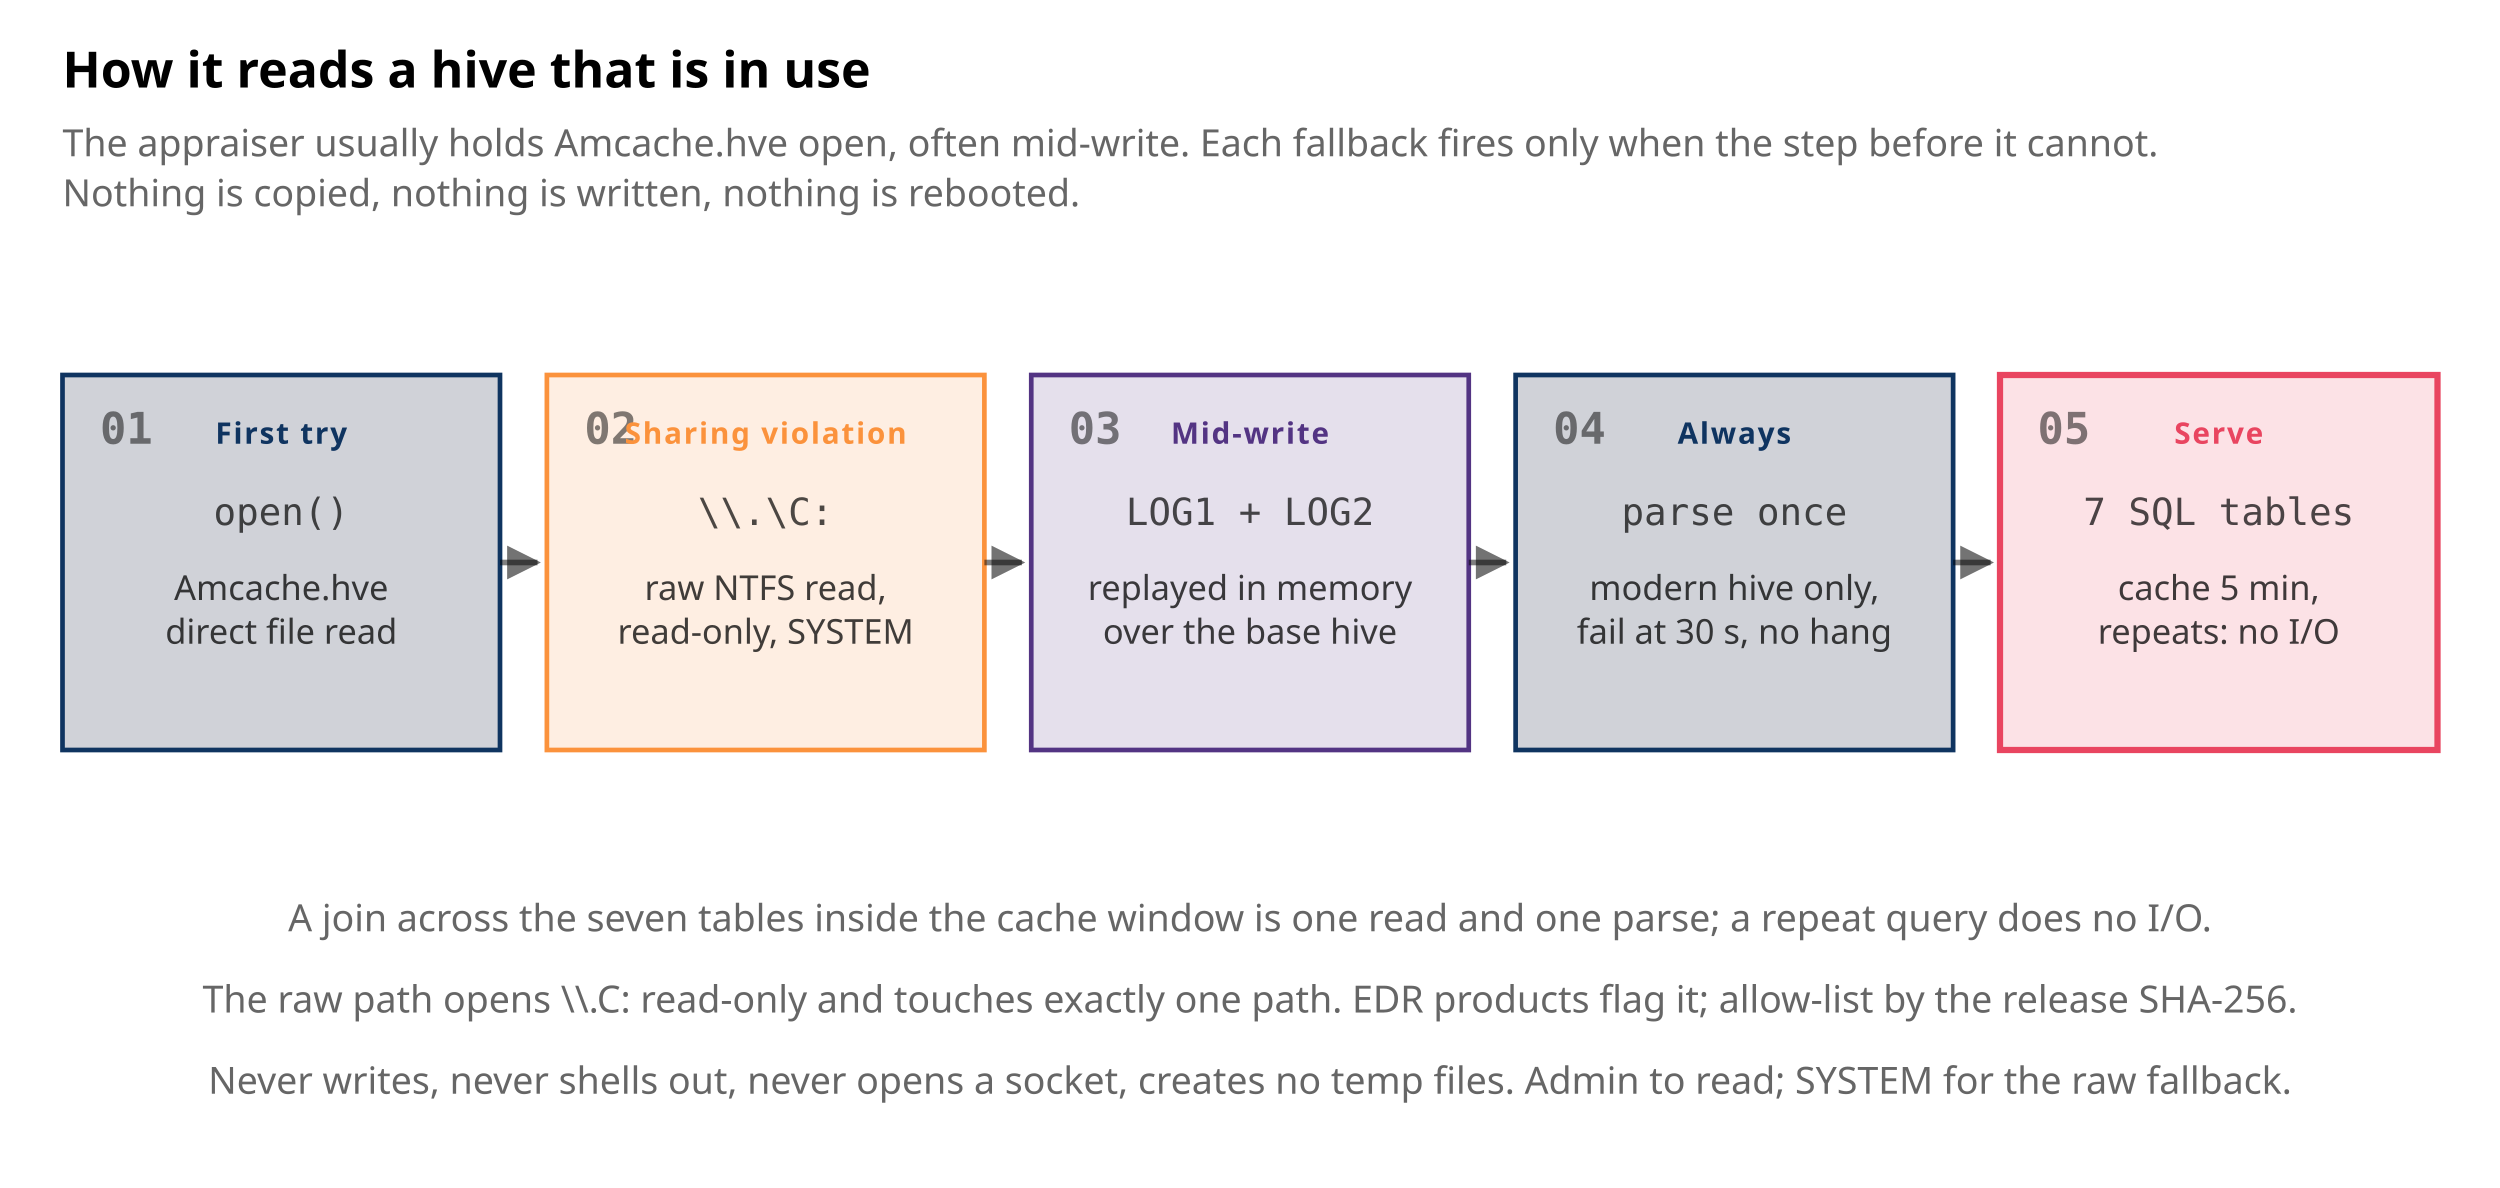
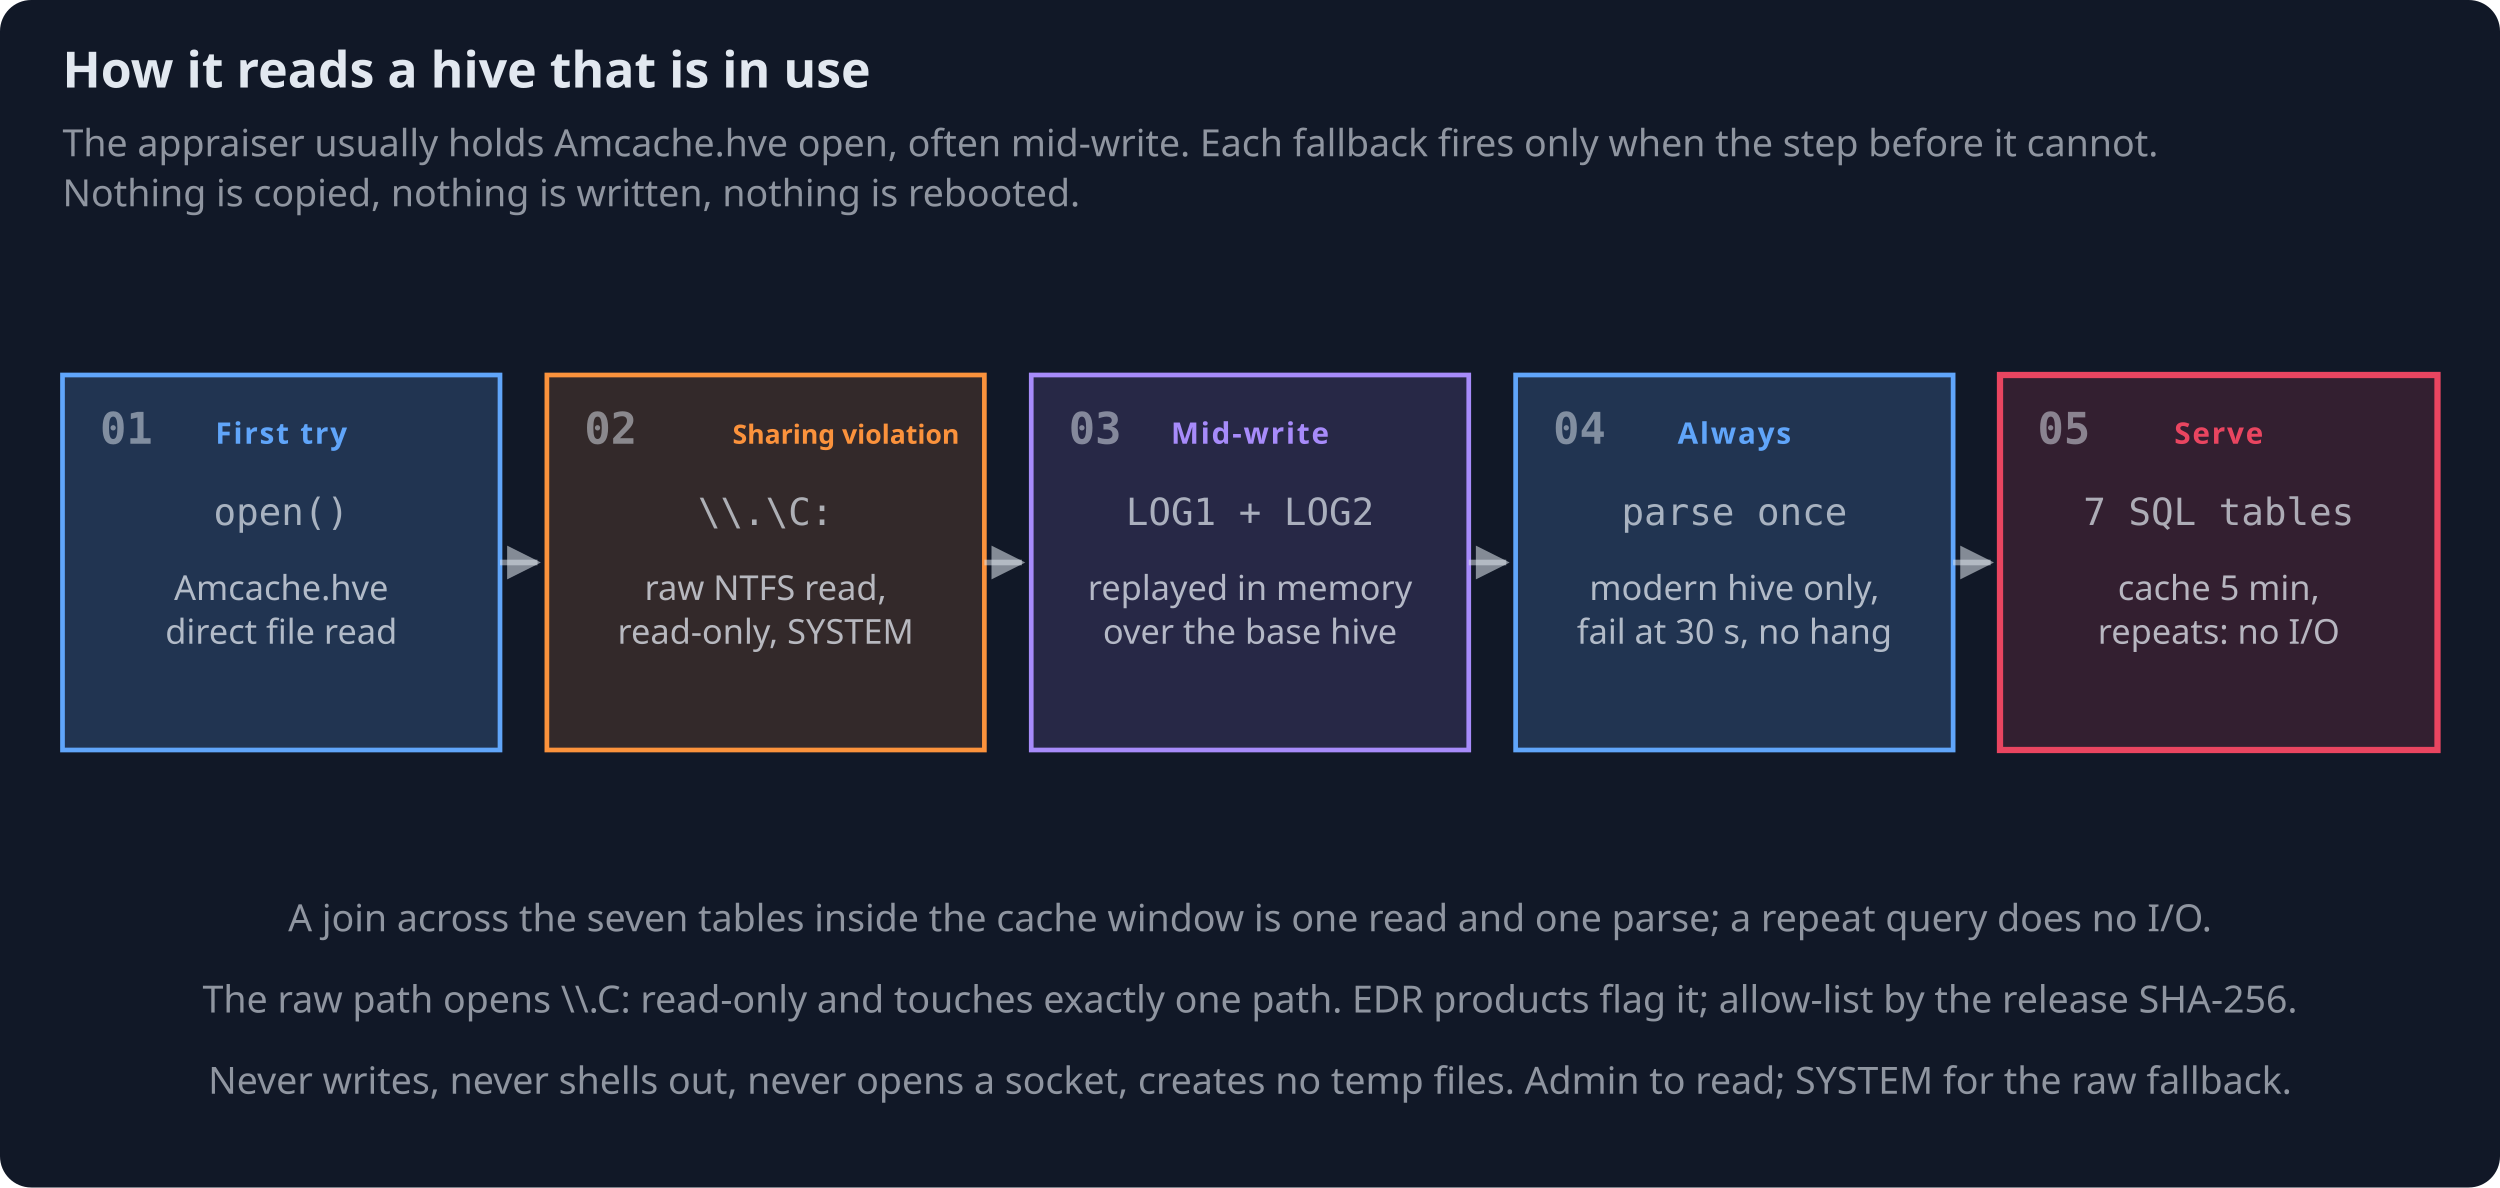
- <svg xmlns="http://www.w3.org/2000/svg" viewBox="0 0 800 380" width="100%" style="max-width: 800px; height: auto;" role="img" aria-label="Read path for a locked Amcache.hve: an ordinary open first, a read-only raw NTFS read of the volume when the appraiser holds the hive open, in-memory replay of LOG1 and LOG2 when the hive is mid-write, a single parse of the modern hive format that fails at thirty seconds instead of hanging, and seven SQL tables cached for five minutes so repeat queries do no I/O">
+ <svg xmlns="http://www.w3.org/2000/svg" viewBox="0 0 800 380" width="100%" style="max-width: 800px; height: auto; color: #e2e8f0;" role="img" aria-label="Read path for a locked Amcache.hve: an ordinary open first, a read-only raw NTFS read of the volume when the appraiser holds the hive open, in-memory replay of LOG1 and LOG2 when the hive is mid-write, a single parse of the modern hive format that fails at thirty seconds instead of hanging, and seven SQL tables cached for five minutes so repeat queries do no I/O">
  <style>
-     .step1 { fill: #16213e; fill-opacity: 0.20; stroke: #0f3460; stroke-width: 1.5; }
+     .step1 { fill: #60a5fa; fill-opacity: 0.20; stroke: #60a5fa; stroke-width: 1.5; }
    .step2 { fill: #fb923c; fill-opacity: 0.15; stroke: #fb923c; stroke-width: 1.5; }
-     .step3 { fill: #533483; fill-opacity: 0.15; stroke: #533483; stroke-width: 1.5; }
-     .step4 { fill: #16213e; fill-opacity: 0.20; stroke: #0f3460; stroke-width: 1.5; }
+     .step3 { fill: #a78bfa; fill-opacity: 0.15; stroke: #a78bfa; stroke-width: 1.5; }
+     .step4 { fill: #60a5fa; fill-opacity: 0.20; stroke: #60a5fa; stroke-width: 1.5; }
    .step5 { fill: #e94560; fill-opacity: 0.16; stroke: #e94560; stroke-width: 2; }
    .title    { font: 600 16px ui-sans-serif, system-ui, sans-serif; fill: currentColor; }
    .subtitle { font: 12px ui-sans-serif, system-ui, sans-serif; fill: currentColor; fill-opacity: 0.6; }
    .step-num { font: 700 14px ui-monospace, SFMono-Regular, Menlo, monospace; fill: currentColor; fill-opacity: 0.5; }
    .step-lbl { font: 600 13px ui-sans-serif, system-ui, sans-serif; fill: currentColor; }
    .step-body{ font: 11px ui-sans-serif, system-ui, sans-serif; fill: currentColor; fill-opacity: 0.75; }
    .mono     { font: 10px ui-monospace, SFMono-Regular, Menlo, monospace; fill: currentColor; fill-opacity: 0.7; }
-     .tag-1    { font: 600 9.5px ui-sans-serif, system-ui, sans-serif; fill: #0f3460; text-transform: uppercase; letter-spacing: 0.06em; }
+     .tag-1    { font: 600 9.5px ui-sans-serif, system-ui, sans-serif; fill: #60a5fa; text-transform: uppercase; letter-spacing: 0.06em; }
    .tag-2    { font: 600 9.5px ui-sans-serif, system-ui, sans-serif; fill: #fb923c; text-transform: uppercase; letter-spacing: 0.06em; }
-     .tag-3    { font: 600 9.5px ui-sans-serif, system-ui, sans-serif; fill: #533483; text-transform: uppercase; letter-spacing: 0.06em; }
+     .tag-3    { font: 600 9.5px ui-sans-serif, system-ui, sans-serif; fill: #a78bfa; text-transform: uppercase; letter-spacing: 0.06em; }
    .tag-5    { font: 600 9.5px ui-sans-serif, system-ui, sans-serif; fill: #e94560; text-transform: uppercase; letter-spacing: 0.06em; }
    .arrow    { stroke: currentColor; stroke-opacity: 0.5; stroke-width: 1.8; fill: none; }
  </style>
+   <rect data-panel="bg" x="0" y="0" width="800" height="380" rx="10" fill="#111827" />
  <text x="20" y="28" class="title">How it reads a hive that is in use</text>
  <text x="20" y="50" class="subtitle">The appraiser usually holds Amcache.hve open, often mid-write. Each fallback fires only when the step before it cannot.</text>
  <text x="20" y="66" class="subtitle">Nothing is copied, nothing is written, nothing is rebooted.</text>
  <defs>
    <marker id="arr" viewBox="0 0 10 10" refX="9" refY="5" markerWidth="6" markerHeight="6" orient="auto">
      <path d="M 0 0 L 10 5 L 0 10 z" fill="currentColor" fill-opacity="0.55" />
    </marker>
  </defs>
  <rect class="step1" x="20" y="120" width="140" height="120" />
  <text x="32" y="142" class="step-num">01</text>
  <text x="90" y="142" text-anchor="middle" class="tag-1">First try</text>
  <text x="90" y="168" text-anchor="middle" class="mono" style="font-size:12px">open()</text>
  <text x="90" y="192" text-anchor="middle" class="step-body">Amcache.hve</text>
  <text x="90" y="206" text-anchor="middle" class="step-body">direct file read</text>
  <rect class="step2" x="175" y="120" width="140" height="120" />
  <text x="187" y="142" class="step-num">02</text>
-   <text x="245" y="142" text-anchor="middle" class="tag-2">Sharing violation</text>
+   <text x="307" y="142" text-anchor="end" class="tag-2" style="font-size: 8.5px; letter-spacing: 0">Sharing violation</text>
  <text x="245" y="168" text-anchor="middle" class="mono" style="font-size:12px">\\.\C:</text>
  <text x="245" y="192" text-anchor="middle" class="step-body">raw NTFS read,</text>
  <text x="245" y="206" text-anchor="middle" class="step-body">read-only, SYSTEM</text>
  <rect class="step3" x="330" y="120" width="140" height="120" />
  <text x="342" y="142" class="step-num">03</text>
  <text x="400" y="142" text-anchor="middle" class="tag-3">Mid-write</text>
  <text x="400" y="168" text-anchor="middle" class="mono" style="font-size:12px">LOG1 + LOG2</text>
  <text x="400" y="192" text-anchor="middle" class="step-body">replayed in memory</text>
  <text x="400" y="206" text-anchor="middle" class="step-body">over the base hive</text>
  <rect class="step4" x="485" y="120" width="140" height="120" />
  <text x="497" y="142" class="step-num">04</text>
  <text x="555" y="142" text-anchor="middle" class="tag-1">Always</text>
  <text x="555" y="168" text-anchor="middle" class="mono" style="font-size:12px">parse once</text>
  <text x="555" y="192" text-anchor="middle" class="step-body">modern hive only,</text>
  <text x="555" y="206" text-anchor="middle" class="step-body">fail at 30 s, no hang</text>
  <rect class="step5" x="640" y="120" width="140" height="120" />
  <text x="652" y="142" class="step-num">05</text>
  <text x="710" y="142" text-anchor="middle" class="tag-5">Serve</text>
  <text x="710" y="168" text-anchor="middle" class="mono" style="font-size:12px">7 SQL tables</text>
  <text x="710" y="192" text-anchor="middle" class="step-body">cache 5 min,</text>
  <text x="710" y="206" text-anchor="middle" class="step-body">repeats: no I/O</text>
  <path class="arrow" d="M 160 180 L 172 180" marker-end="url(#arr)" />
  <path class="arrow" d="M 315 180 L 327 180" marker-end="url(#arr)" />
  <path class="arrow" d="M 470 180 L 482 180" marker-end="url(#arr)" />
  <path class="arrow" d="M 625 180 L 637 180" marker-end="url(#arr)" />
  <text x="400" y="298" text-anchor="middle" class="subtitle">A join across the seven tables inside the cache window is one read and one parse; a repeat query does no I/O.</text>
  <text x="400" y="324" text-anchor="middle" class="subtitle">The raw path opens \\.C: read-only and touches exactly one path. EDR products flag it; allow-list by the release SHA-256.</text>
  <text x="400" y="350" text-anchor="middle" class="subtitle">Never writes, never shells out, never opens a socket, creates no temp files. Admin to read; SYSTEM for the raw fallback.</text>
</svg>
